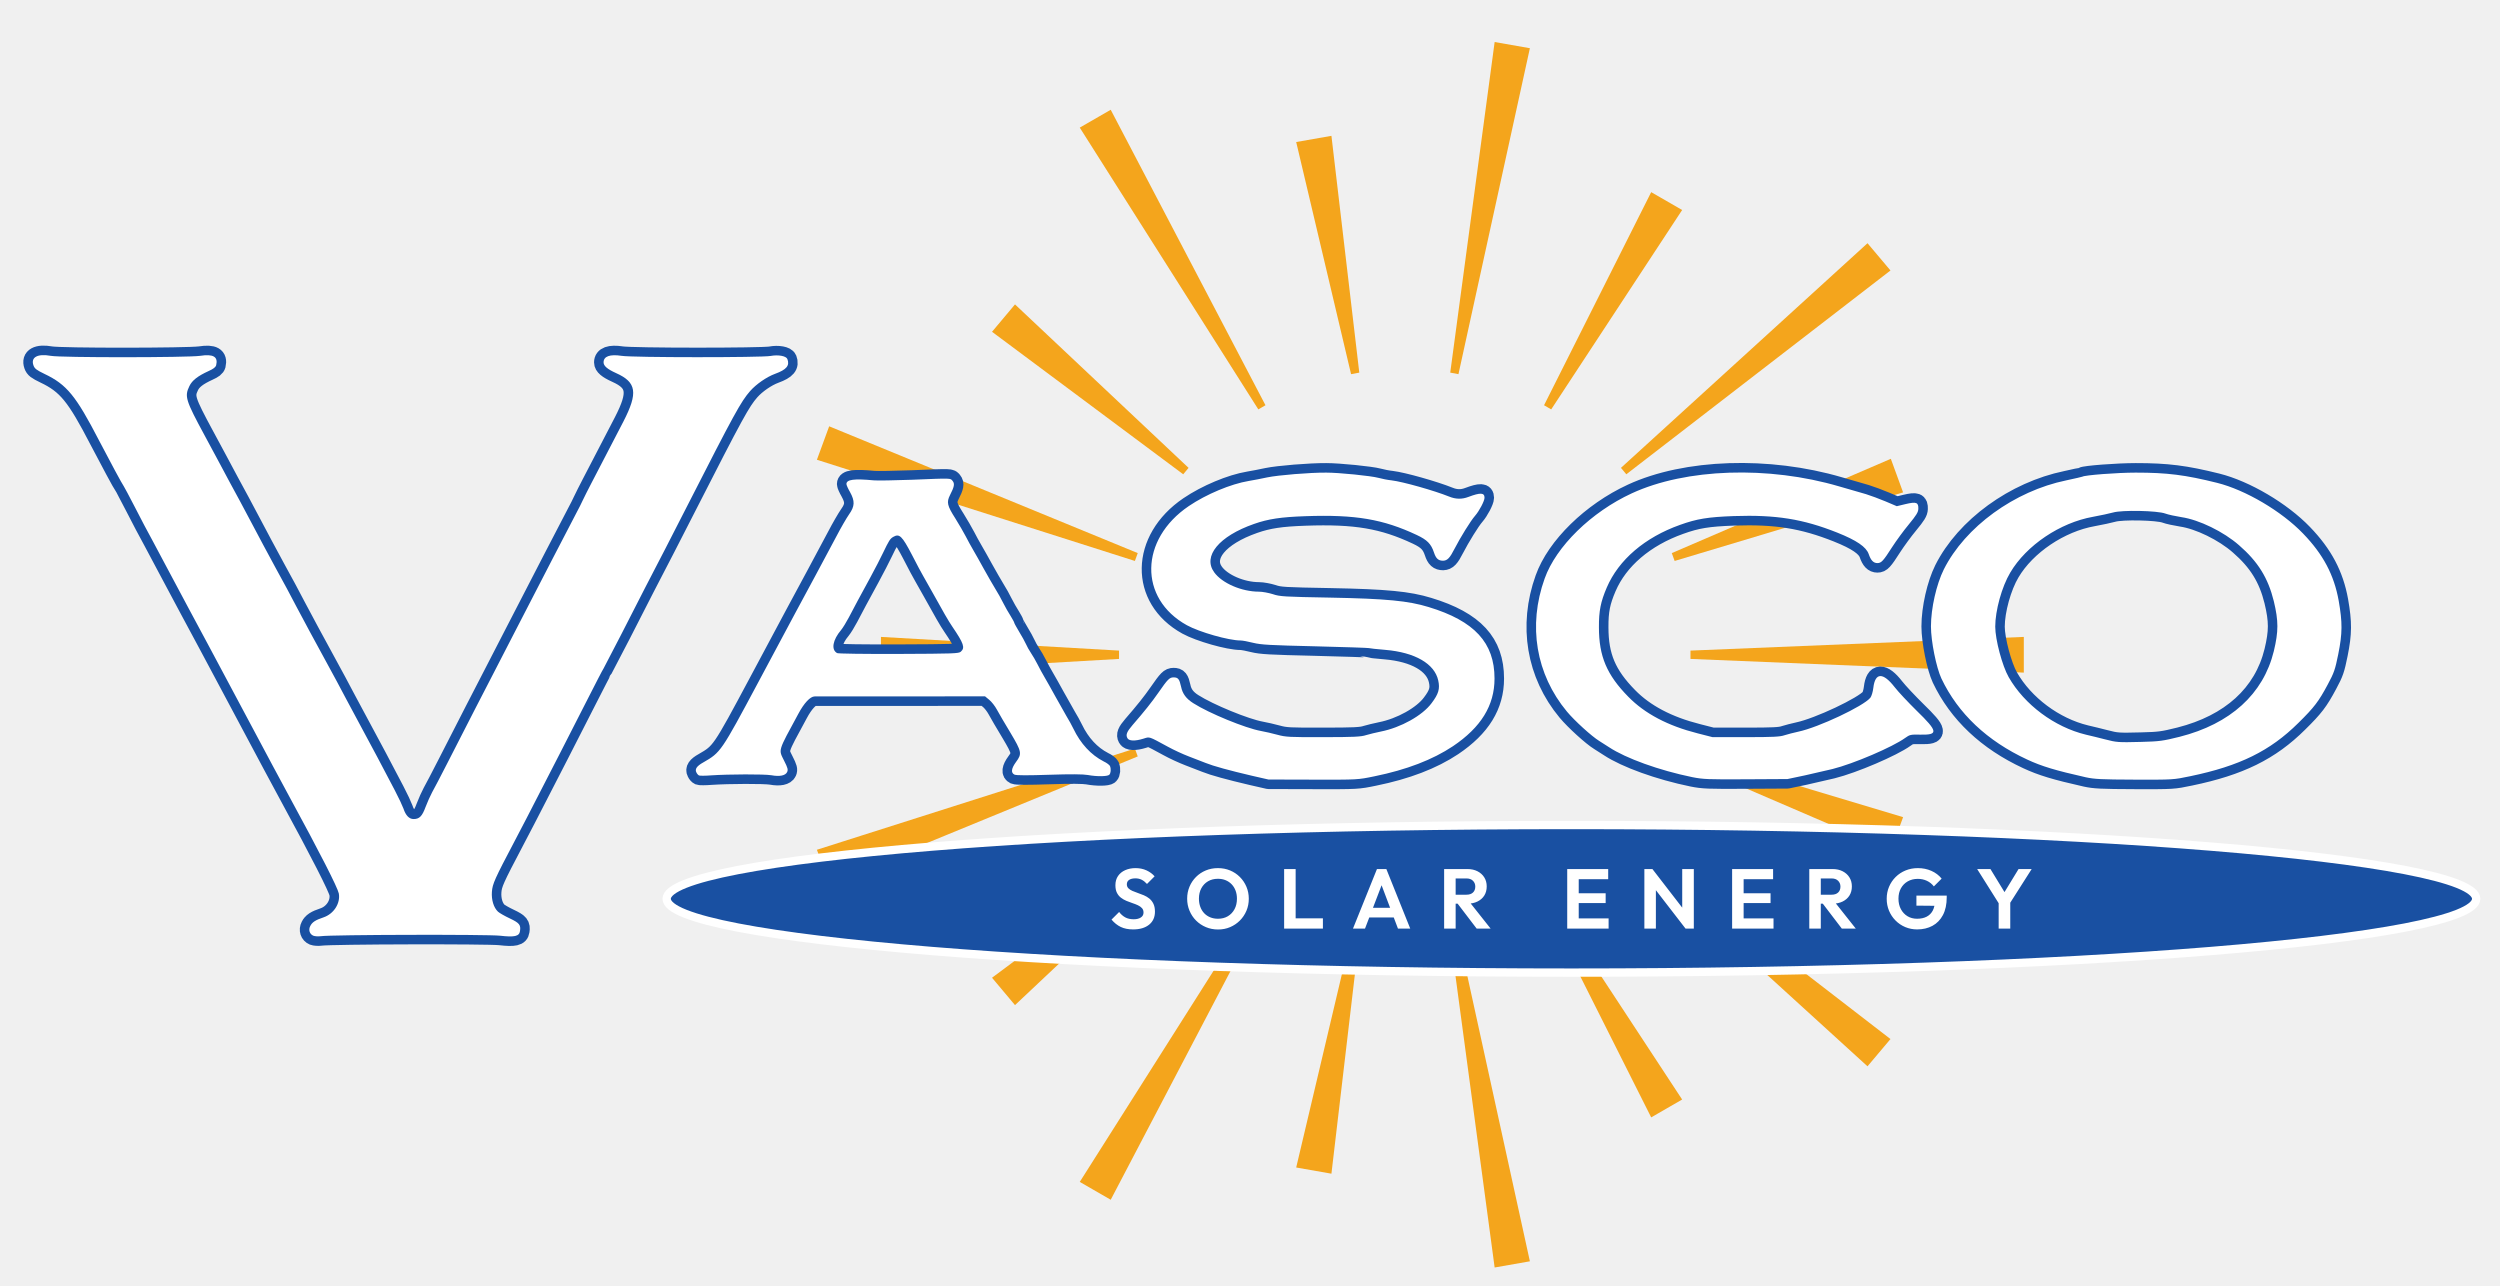
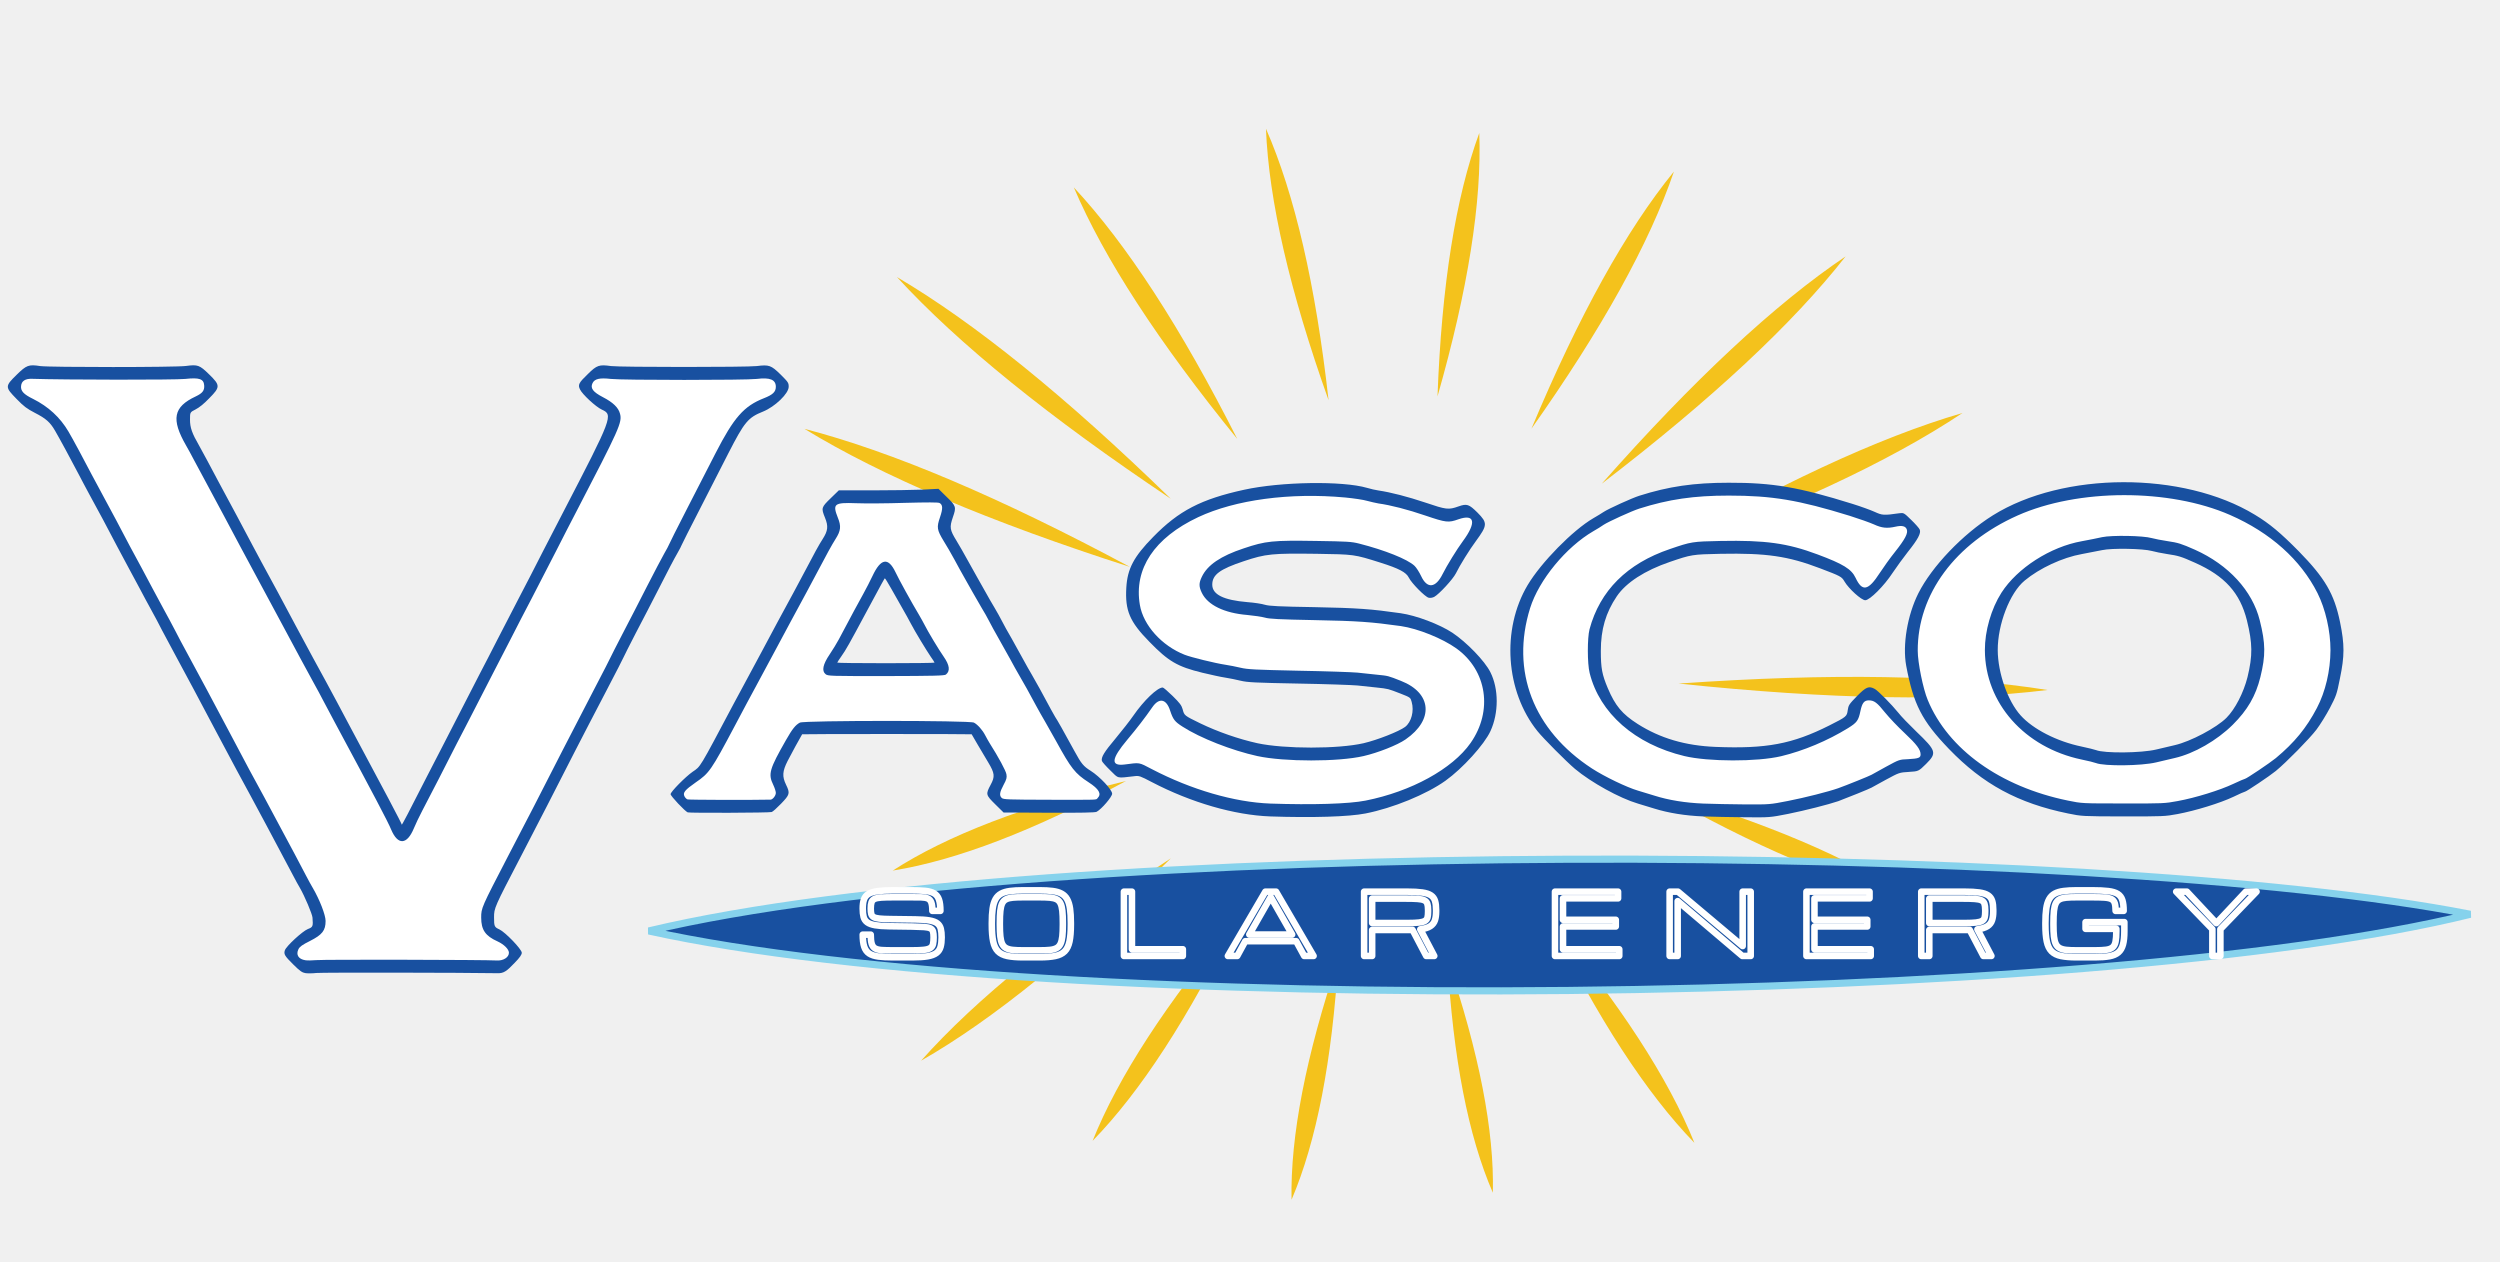
- <svg xmlns="http://www.w3.org/2000/svg" viewBox="-1 16 210 108" role="img" aria-label="Vasco Solar Energy">
-   <path d="M141.00,71.35L169.00,72.50L169.00,69.50L141.00,70.65ZM139.43,79.54L157.83,87.46L158.86,84.64L139.67,78.88ZM135.16,86.70L155.87,105.57L157.80,103.28L135.61,86.16ZM128.70,91.96L137.70,109.86L140.30,108.36L129.30,91.61ZM120.82,94.70L124.55,122.47L127.51,121.95L121.51,94.57ZM112.49,94.57L107.88,114.07L110.84,114.59L113.18,94.70ZM104.70,91.61L89.70,115.28L92.30,116.78L105.30,91.96ZM98.39,86.16L82.33,98.13L84.26,100.43L98.84,86.70ZM94.33,78.88L67.62,87.38L68.65,90.19L94.57,79.54ZM93.00,70.65L73.00,69.50L73.00,72.50L93.00,71.35ZM94.57,62.46L68.65,51.81L67.62,54.62L94.33,63.12ZM98.84,55.30L84.26,41.57L82.33,43.87L98.39,55.84ZM105.30,50.04L92.30,25.22L89.70,26.72L104.70,50.39ZM113.18,47.30L110.84,27.41L107.88,27.93L112.49,47.43ZM121.51,47.43L127.51,20.05L124.55,19.53L120.82,47.30ZM129.30,50.39L140.30,33.64L137.70,32.14L128.70,50.04ZM135.61,55.84L157.80,38.72L155.87,36.43L135.16,55.30ZM139.67,63.12L158.86,57.36L157.83,54.54L139.43,62.46Z" fill="#f4a51c" />
-   <path d="M25.32,94.60C25.01,94.47 24.89,94.11 25.06,93.79C25.22,93.46 25.51,93.28 26.17,93.06C27.04,92.77 27.61,91.87 27.46,91.05C27.36,90.55 25.86,87.61 23.35,83.00C23.01,82.37 22.34,81.13 21.87,80.25C21.41,79.37 20.83,78.29 20.59,77.85C20.36,77.41 19.31,75.45 18.27,73.50C17.23,71.55 15.70,68.68 14.86,67.13C14.03,65.58 13.17,63.96 12.94,63.53C12.72,63.10 12.23,62.19 11.86,61.50C11.48,60.81 10.79,59.51 10.33,58.60C9.86,57.69 9.44,56.90 9.40,56.85C9.28,56.70 8.19,54.67 7.32,53.00C5.38,49.25 4.61,48.30 2.74,47.41C2.06,47.08 1.91,46.97 1.81,46.69C1.57,46.01 2.15,45.69 3.26,45.89C4.08,46.05 14.78,46.04 15.81,45.89C16.91,45.72 17.33,45.96 17.16,46.67C17.11,46.85 16.94,46.98 16.52,47.17C15.62,47.58 15.14,47.95 14.91,48.43C14.49,49.30 14.58,49.60 16.20,52.60C16.60,53.34 17.07,54.22 17.25,54.55C18.11,56.16 18.53,56.95 19.16,58.10C19.53,58.79 20.02,59.71 20.25,60.15C20.81,61.21 21.33,62.19 22.15,63.70C23.01,65.27 23.25,65.71 23.88,66.92C24.46,68.02 25.50,69.95 26.35,71.50C26.67,72.08 27.09,72.86 27.30,73.25C27.50,73.64 27.85,74.29 28.07,74.70C30.91,79.99 30.87,79.91 32.17,82.40C32.50,83.03 32.82,83.72 32.89,83.92C33.08,84.50 33.37,84.80 33.74,84.80C34.23,84.80 34.46,84.57 34.75,83.78C34.90,83.38 35.15,82.83 35.30,82.55C35.46,82.28 36.03,81.17 36.58,80.10C38.46,76.41 39.63,74.15 40.38,72.70C40.79,71.90 41.56,70.42 42.08,69.40C44.17,65.34 47.15,59.58 47.54,58.85C47.63,58.69 47.81,58.33 47.94,58.05C48.07,57.77 48.40,57.12 48.67,56.60C49.53,54.94 50.91,52.28 51.37,51.40C52.61,48.99 52.47,48.11 50.75,47.34C50.02,47.01 49.70,46.74 49.70,46.44C49.70,45.93 50.23,45.74 51.21,45.89C52.08,46.04 62.97,46.04 63.73,45.90C64.37,45.78 65.04,45.90 65.14,46.16C65.35,46.71 65.07,47.05 64.11,47.40C63.40,47.66 62.52,48.27 62.01,48.85C61.23,49.75 60.73,50.65 56.65,58.65C55.35,61.21 54.43,62.98 53.20,65.35C52.86,66.01 51.95,67.79 51.18,69.30C50.40,70.81 49.74,72.09 49.70,72.15C49.65,72.20 48.99,73.49 48.22,75.00C47.45,76.51 46.45,78.47 46.00,79.35C45.55,80.23 44.74,81.80 44.20,82.85C43.67,83.90 42.78,85.60 42.23,86.65C40.54,89.86 40.37,90.24 40.32,90.91C40.27,91.59 40.47,92.24 40.83,92.58C40.95,92.69 41.40,92.95 41.83,93.15C42.63,93.53 42.76,93.69 42.68,94.21C42.62,94.65 42.22,94.74 41.01,94.60C39.93,94.48 26.84,94.51 25.95,94.64C25.73,94.67 25.45,94.65 25.32,94.60ZM104.15,81.16C102.27,80.72 100.92,80.35 100.28,80.09C99.99,79.98 99.35,79.73 98.86,79.54C98.36,79.35 97.58,78.99 97.11,78.73C95.43,77.82 95.60,77.88 95.04,78.05C94.33,78.27 93.83,78.25 93.70,78.00C93.55,77.72 93.65,77.47 94.13,76.91C95.12,75.77 95.76,74.97 96.30,74.19C97.09,73.05 97.24,72.90 97.58,72.90C97.96,72.90 98.07,73.04 98.21,73.68C98.33,74.28 98.65,74.70 99.24,75.07C100.57,75.92 103.63,77.17 104.91,77.40C105.26,77.46 105.89,77.61 106.30,77.72C106.99,77.91 107.31,77.93 110.15,77.92C112.69,77.92 113.34,77.89 113.75,77.75C114.03,77.67 114.58,77.53 114.99,77.45C116.66,77.12 118.48,76.11 119.25,75.07C119.84,74.29 119.97,73.86 119.81,73.15C119.50,71.75 117.85,70.80 115.38,70.59C114.65,70.53 114.02,70.46 113.98,70.44C113.94,70.42 111.92,70.35 109.48,70.29C105.64,70.20 104.95,70.16 104.28,70.00C103.85,69.89 103.37,69.80 103.20,69.80C102.22,69.80 99.75,69.10 98.70,68.52C94.64,66.28 94.72,61.31 98.86,58.51C100.32,57.52 102.39,56.65 103.90,56.40C104.26,56.34 104.95,56.21 105.45,56.10C106.36,55.91 109.03,55.69 110.40,55.70C111.49,55.70 114.16,55.97 114.79,56.14C115.08,56.22 115.58,56.32 115.89,56.35C116.83,56.46 119.48,57.21 120.72,57.71C121.28,57.94 121.80,57.95 122.35,57.74C123.36,57.36 123.70,57.38 123.70,57.81C123.70,58.08 123.26,58.92 122.91,59.32C122.53,59.75 121.67,61.15 121.19,62.08C120.79,62.87 120.58,63.09 120.22,63.10C119.82,63.10 119.62,62.92 119.45,62.40C119.21,61.68 118.88,61.35 118.01,60.94C115.18,59.61 112.85,59.21 108.65,59.36C106.61,59.43 105.53,59.59 104.34,60.01C101.39,61.04 100.01,62.72 100.99,64.07C101.65,64.99 103.30,65.70 104.75,65.70C105.04,65.70 105.57,65.80 105.92,65.91C106.50,66.11 106.86,66.13 110.75,66.20C115.46,66.29 117.30,66.47 119.00,66.99C122.86,68.16 124.54,69.99 124.54,73.00C124.54,75.26 123.40,77.10 121.05,78.68C119.34,79.82 117.15,80.66 114.45,81.21C113.05,81.50 113.05,81.50 109.30,81.49L105.55,81.48L104.15,81.16ZM141.15,81.28C138.37,80.71 135.57,79.70 134.15,78.76C133.88,78.58 133.52,78.35 133.35,78.25C132.71,77.86 131.26,76.54 130.62,75.77C128.02,72.64 127.33,68.55 128.75,64.60C129.71,61.90 132.67,59.01 136.07,57.44C140.61,55.34 147.55,55.11 153.50,56.86C154.35,57.11 155.37,57.40 155.75,57.51C156.13,57.63 156.87,57.90 157.39,58.12L158.33,58.52L159.08,58.34C159.97,58.13 160.16,58.20 160.14,58.74C160.13,59.03 159.98,59.27 159.34,60.05C158.90,60.58 158.28,61.43 157.95,61.94C157.19,63.13 157.03,63.30 156.70,63.30C156.37,63.30 156.15,63.07 155.97,62.54C155.76,61.94 154.96,61.39 153.33,60.74C150.44,59.59 148.16,59.23 144.65,59.35C142.46,59.43 141.54,59.58 140.12,60.09C137.17,61.14 134.97,63.02 133.97,65.35C133.46,66.54 133.30,67.31 133.31,68.70C133.31,71.13 133.97,72.69 135.78,74.53C137.17,75.95 139.11,76.97 141.60,77.60L142.85,77.92L145.65,77.92C147.94,77.92 148.53,77.89 148.90,77.76C149.16,77.68 149.68,77.54 150.06,77.46C151.76,77.10 155.53,75.32 156.11,74.61C156.21,74.48 156.32,74.12 156.36,73.78C156.51,72.48 157.17,72.46 158.15,73.72C158.46,74.12 159.30,75.01 160.00,75.70C161.79,77.44 161.84,77.74 160.33,77.71C159.49,77.69 159.42,77.71 159.03,77.99C157.98,78.75 154.69,80.16 152.92,80.60C152.46,80.71 151.43,80.95 150.62,81.13L149.15,81.44L145.65,81.46C142.47,81.48 142.06,81.46 141.15,81.28ZM174.20,81.29C171.67,80.72 170.50,80.37 169.28,79.80C165.92,78.24 163.48,75.94 162.08,73.00C161.65,72.08 161.20,69.87 161.20,68.62C161.20,67.09 161.66,65.08 162.28,63.83C164.08,60.25 168.21,57.25 172.57,56.35C173.27,56.20 173.88,56.06 173.92,56.04C174.13,55.91 176.84,55.70 178.40,55.70C181.05,55.70 182.55,55.89 185.24,56.56C187.63,57.16 190.65,58.94 192.46,60.82C194.15,62.57 195.06,64.29 195.45,66.46C195.77,68.29 195.77,69.19 195.41,70.97C195.15,72.24 195.07,72.50 194.53,73.50C193.77,74.92 193.40,75.41 192.06,76.73C189.69,79.08 187.13,80.34 182.99,81.20C181.56,81.50 181.55,81.50 178.30,81.49C175.49,81.48 174.94,81.45 174.20,81.29ZM57.72,81.14C57.65,81.11 57.55,81.00 57.50,80.89C57.35,80.61 57.52,80.35 58.08,80.04C59.54,79.20 59.57,79.16 62.70,73.30C65.45,68.15 66.52,66.15 67.55,64.25C68.11,63.20 68.88,61.77 69.26,61.05C69.63,60.34 70.11,59.51 70.32,59.21C70.81,58.52 70.82,58.09 70.40,57.33C70.23,57.04 70.10,56.74 70.10,56.66C70.10,56.28 70.73,56.19 72.40,56.35C72.70,56.38 74.14,56.35 75.60,56.30C79.02,56.16 78.82,56.16 79.02,56.40C79.21,56.63 79.16,56.89 78.80,57.59C78.50,58.19 78.56,58.47 79.25,59.55C79.56,60.05 79.95,60.72 80.12,61.05C80.29,61.38 80.57,61.90 80.75,62.20C80.93,62.50 81.33,63.22 81.65,63.80C81.97,64.38 82.40,65.12 82.60,65.45C82.81,65.78 83.11,66.32 83.27,66.65C83.44,66.98 83.71,67.47 83.89,67.74C84.06,68.02 84.20,68.27 84.20,68.32C84.20,68.36 84.39,68.70 84.61,69.07C84.84,69.45 85.10,69.91 85.18,70.10C85.26,70.29 85.45,70.63 85.60,70.85C85.75,71.07 86.00,71.50 86.15,71.80C86.30,72.10 86.57,72.60 86.75,72.90C86.93,73.20 87.33,73.92 87.65,74.50C87.97,75.08 88.39,75.82 88.58,76.15C88.78,76.47 89.04,76.95 89.16,77.20C89.77,78.47 90.64,79.41 91.71,79.96C91.97,80.08 92.20,80.26 92.24,80.35C92.34,80.61 92.31,80.95 92.18,81.08C92.03,81.23 91.13,81.24 90.38,81.10C90.01,81.03 88.93,81.02 87.14,81.08C85.34,81.14 84.38,81.14 84.22,81.07C83.90,80.92 83.94,80.56 84.35,80.00C84.86,79.31 84.83,79.15 83.87,77.54C83.41,76.78 82.90,75.91 82.74,75.61C82.58,75.31 82.29,74.94 82.09,74.78L81.74,74.49L74.69,74.50C70.82,74.50 67.55,74.50 67.43,74.50C67.06,74.50 66.54,75.06 66.06,75.96C64.31,79.19 64.39,78.93 64.87,79.91C65.17,80.50 65.21,80.65 65.12,80.85C64.98,81.15 64.50,81.25 63.79,81.12C63.21,81.02 60.21,81.03 58.75,81.13C58.25,81.17 57.79,81.17 57.72,81.14ZM182.09,77.89C186.35,76.81 189.12,74.30 190.00,70.70C190.40,69.03 190.40,68.17 190.00,66.50C189.52,64.55 188.67,63.18 187.08,61.80C185.78,60.66 183.73,59.66 182.24,59.44C181.74,59.36 181.13,59.23 180.89,59.14C180.23,58.89 177.25,58.83 176.50,59.05C176.20,59.13 175.44,59.30 174.82,59.41C172.05,59.90 169.21,61.81 167.86,64.10C167.15,65.29 166.60,67.29 166.60,68.64C166.60,69.72 167.19,71.94 167.73,72.88C169.05,75.19 171.57,77.07 174.21,77.71C174.67,77.82 175.39,77.99 175.80,78.10C176.81,78.36 176.90,78.37 178.85,78.32C180.41,78.28 180.68,78.24 182.09,77.89ZM79.71,70.74C80.08,70.41 79.96,70.06 78.99,68.63C78.69,68.20 78.20,67.34 77.32,65.75C76.99,65.15 76.63,64.52 76.53,64.35C76.43,64.19 76.01,63.40 75.60,62.60C74.77,61.01 74.55,60.80 74.03,61.10C73.76,61.26 73.67,61.41 73.17,62.45C72.99,62.84 72.51,63.76 72.11,64.50C71.18,66.21 70.77,66.96 70.30,67.87C70.09,68.27 69.80,68.74 69.66,68.91C68.94,69.76 68.80,70.58 69.32,70.86C69.41,70.91 71.62,70.94 74.50,70.93C79.09,70.91 79.54,70.90 79.71,70.74Z" fill="#ffffff" stroke="#1950a2" stroke-width="1.6" stroke-linejoin="round" paint-order="stroke" />
-   <ellipse cx="131" cy="91.5" rx="76" ry="6.2" fill="#1950a2" stroke="#ffffff" stroke-width="0.7" />
-   <path d="M94.181 94.071Q93.576 94.071 93.146 93.865Q92.716 93.659 92.367 93.246L93.007 92.606Q93.228 92.898 93.519 93.058Q93.811 93.218 94.231 93.218Q94.608 93.218 94.832 93.068Q95.056 92.919 95.056 92.656Q95.056 92.428 94.928 92.286Q94.8 92.144 94.59 92.044Q94.38 91.945 94.128 91.863Q93.875 91.781 93.623 91.674Q93.37 91.568 93.16 91.408Q92.95 91.248 92.822 90.995Q92.694 90.743 92.694 90.358Q92.694 89.903 92.915 89.583Q93.135 89.263 93.519 89.092Q93.904 88.922 94.387 88.922Q94.899 88.922 95.312 89.114Q95.724 89.306 95.987 89.612L95.347 90.252Q95.127 90.01 94.896 89.896Q94.665 89.782 94.373 89.782Q94.039 89.782 93.847 89.91Q93.655 90.038 93.655 90.28Q93.655 90.486 93.783 90.615Q93.911 90.743 94.12 90.835Q94.33 90.927 94.583 91.013Q94.835 91.098 95.088 91.205Q95.34 91.312 95.55 91.482Q95.76 91.653 95.888 91.92Q96.016 92.186 96.016 92.578Q96.016 93.275 95.525 93.673Q95.034 94.071 94.181 94.071ZM101.317 94.078Q100.769 94.078 100.296 93.879Q99.823 93.68 99.471 93.328Q99.119 92.976 98.92 92.503Q98.721 92.03 98.721 91.489Q98.721 90.949 98.917 90.483Q99.112 90.017 99.464 89.665Q99.816 89.313 100.286 89.117Q100.755 88.922 101.303 88.922Q101.857 88.922 102.327 89.117Q102.796 89.313 103.148 89.665Q103.5 90.017 103.7 90.486Q103.899 90.956 103.899 91.496Q103.899 92.037 103.7 92.506Q103.5 92.976 103.148 93.328Q102.796 93.68 102.33 93.879Q101.865 94.078 101.317 94.078ZM101.303 93.175Q101.786 93.175 102.142 92.962Q102.498 92.748 102.7 92.371Q102.903 91.994 102.903 91.489Q102.903 91.119 102.789 90.814Q102.675 90.508 102.462 90.284Q102.249 90.06 101.957 89.939Q101.665 89.818 101.303 89.818Q100.833 89.818 100.474 90.028Q100.115 90.238 99.912 90.615Q99.71 90.991 99.71 91.489Q99.71 91.866 99.827 92.179Q99.944 92.492 100.154 92.713Q100.364 92.933 100.659 93.054Q100.954 93.175 101.303 93.175ZM106.867 94.0V89.0H107.834V94.0ZM107.578 94.0V93.139H110.124V94.0ZM112.651 94.0 114.664 89.0H115.454L117.459 94.0H116.428L114.878 89.896H115.233L113.661 94.0ZM113.718 93.068V92.257H116.407V93.068ZM121.018 91.909V91.155H122.177Q122.533 91.155 122.728 90.974Q122.924 90.792 122.924 90.472Q122.924 90.181 122.728 89.985Q122.533 89.789 122.177 89.789H121.018V89.0H122.263Q122.746 89.0 123.113 89.188Q123.479 89.377 123.682 89.704Q123.884 90.031 123.884 90.458Q123.884 90.899 123.682 91.223Q123.479 91.546 123.109 91.728Q122.739 91.909 122.248 91.909ZM120.307 94.0V89.0H121.274V94.0ZM123.038 94.0 121.388 91.838 122.277 91.56 124.211 94.0ZM130.646 94.0V89.0H131.613V94.0ZM131.357 94.0V93.147H134.123V94.0ZM131.357 91.859V91.034H133.875V91.859ZM131.357 89.853V89.0H134.088V89.853ZM137.127 94.0V89.0H137.803L138.094 89.967V94.0ZM140.584 94.0 137.618 90.159 137.803 89.0 140.769 92.841ZM140.584 94.0 140.306 93.061V89.0H141.281V94.0ZM144.498 94.0V89.0H145.465V94.0ZM145.209 94.0V93.147H147.976V94.0ZM145.209 91.859V91.034H147.727V91.859ZM145.209 89.853V89.0H147.94V89.853ZM151.691 91.909V91.155H152.85Q153.206 91.155 153.401 90.974Q153.597 90.792 153.597 90.472Q153.597 90.181 153.401 89.985Q153.206 89.789 152.85 89.789H151.691V89.0H152.935Q153.419 89.0 153.785 89.188Q154.152 89.377 154.354 89.704Q154.557 90.031 154.557 90.458Q154.557 90.899 154.354 91.223Q154.152 91.546 153.782 91.728Q153.412 91.909 152.921 91.909ZM150.98 94.0V89.0H151.947V94.0ZM153.711 94.0 152.061 91.838 152.95 91.56 154.884 94.0ZM160.043 94.071Q159.51 94.071 159.044 93.876Q158.578 93.68 158.226 93.324Q157.874 92.969 157.678 92.503Q157.483 92.037 157.483 91.496Q157.483 90.949 157.682 90.483Q157.881 90.017 158.236 89.665Q158.592 89.313 159.069 89.117Q159.545 88.922 160.1 88.922Q160.719 88.922 161.238 89.153Q161.757 89.384 162.098 89.804L161.444 90.458Q161.209 90.152 160.861 89.989Q160.512 89.825 160.093 89.825Q159.616 89.825 159.25 90.035Q158.884 90.245 158.677 90.618Q158.471 90.991 158.471 91.489Q158.471 91.987 158.674 92.368Q158.877 92.748 159.229 92.962Q159.581 93.175 160.036 93.175Q160.505 93.175 160.84 93.001Q161.174 92.826 161.352 92.489Q161.529 92.151 161.529 91.66L162.162 92.094L159.979 92.073V91.233H162.525V91.368Q162.525 92.265 162.205 92.866Q161.885 93.467 161.327 93.769Q160.768 94.071 160.043 94.071ZM167.015 92.073 165.081 89.0H166.197L167.698 91.461H167.058L168.559 89.0H169.661L167.705 92.073ZM166.887 94.0V91.553H167.862V94.0Z" fill="#ffffff" />
+ <svg xmlns="http://www.w3.org/2000/svg" viewBox="0 14 210 106" role="img" aria-label="Vasco Solar Energy">
+   <path d="M141.00,71.42Q160.18,73.43 171.99,71.96Q160.24,70.07 141.00,71.42ZM139.09,80.38Q151.56,87.50 160.26,89.36Q152.87,84.40 139.09,80.38ZM130.07,91.13Q136.26,103.74 142.33,110.00Q139.08,101.91 130.07,91.13ZM121.58,94.56Q122.30,107.05 125.40,114.19Q125.59,106.41 121.58,94.56ZM112.42,94.56Q108.33,106.78 108.49,114.78Q111.63,107.42 112.42,94.56ZM103.93,91.13Q94.99,101.81 91.78,109.83Q97.81,103.64 103.93,91.13ZM98.35,86.10Q84.28,95.33 77.37,103.10Q86.40,97.94 98.35,86.10ZM94.59,79.60Q81.84,82.70 74.99,87.13Q83.04,85.84 94.59,79.60ZM94.91,61.62Q78.61,52.88 67.57,50.02Q77.30,55.97 94.91,61.62ZM98.35,55.90Q85.14,43.04 75.34,37.27Q83.03,45.65 98.35,55.90ZM103.93,50.87Q96.83,36.85 90.20,29.74Q94.01,38.68 103.93,50.87ZM111.60,47.62Q109.97,33.10 106.34,24.81Q106.70,33.86 111.60,47.62ZM120.75,47.30Q124.59,33.84 124.26,25.17Q121.27,33.32 120.75,47.30ZM128.64,50.01Q137.53,37.43 140.61,28.41Q134.59,35.80 128.64,50.01ZM134.55,54.63Q148.39,44.02 155.03,35.54Q146.10,41.56 134.55,54.63ZM138.75,60.86Q155.64,54.83 164.85,48.69Q154.22,51.79 138.75,60.86Z" fill="#f4c21c" />
+   <path d="M25.64,95.74C25.39,95.70 25.18,95.56 24.65,95.03C23.91,94.30 23.82,94.15 23.93,93.82C24.06,93.46 25.41,92.22 25.86,92.04C26.28,91.88 26.31,91.82 26.25,91.08C26.23,90.78 25.58,89.25 25.19,88.58C25.07,88.38 24.81,87.91 24.62,87.54C24.43,87.17 24.01,86.39 23.69,85.79C23.37,85.20 22.76,84.05 22.34,83.25C21.51,81.69 20.71,80.22 19.87,78.67C19.58,78.14 18.82,76.71 18.18,75.50C16.96,73.19 15.52,70.48 14.60,68.79C14.30,68.24 13.86,67.42 13.62,66.96C13.39,66.50 12.96,65.69 12.67,65.17C12.38,64.64 11.96,63.87 11.75,63.46C11.53,63.05 11.12,62.28 10.83,61.75C10.54,61.22 10.09,60.38 9.83,59.88C9.18,58.62 8.13,56.66 7.49,55.50C7.21,54.97 6.81,54.24 6.63,53.88C6.06,52.78 4.96,50.75 4.63,50.19C4.21,49.46 3.85,49.15 2.93,48.68C2.26,48.33 2.00,48.14 1.40,47.52C0.41,46.51 0.41,46.45 1.40,45.48C2.23,44.67 2.40,44.60 3.38,44.75C4.18,44.86 14.79,44.86 15.63,44.74C16.61,44.61 16.76,44.66 17.56,45.44C18.51,46.37 18.52,46.50 17.57,47.46C17.14,47.91 16.73,48.24 16.43,48.39C15.96,48.63 15.96,48.63 15.96,49.25C15.96,49.92 16.13,50.40 16.72,51.42C16.86,51.67 17.17,52.23 17.40,52.67C17.63,53.10 18.04,53.87 18.31,54.38C19.08,55.80 20.82,59.05 21.25,59.88C21.62,60.58 22.19,61.64 23.34,63.75C23.60,64.23 24.27,65.49 24.83,66.54C26.07,68.85 26.62,69.87 27.38,71.25C27.69,71.82 28.11,72.59 28.30,72.96C28.49,73.33 28.91,74.11 29.23,74.71C32.28,80.40 33.75,83.18 33.75,83.27C33.75,83.34 34.36,82.19 35.83,79.29C36.32,78.33 36.99,77.04 37.31,76.42C37.63,75.80 38.31,74.49 38.81,73.50C39.32,72.51 39.99,71.20 40.31,70.58C40.64,69.96 41.29,68.69 41.77,67.75C42.25,66.81 43.08,65.21 43.60,64.21C44.13,63.20 45.04,61.44 45.62,60.29C46.21,59.15 46.97,57.66 47.32,57.00C51.45,49.04 51.52,48.85 50.56,48.41C50.05,48.18 48.91,47.12 48.72,46.71C48.53,46.32 48.61,46.16 49.39,45.41C50.14,44.67 50.33,44.61 51.33,44.75C52.14,44.85 62.75,44.85 63.57,44.75C64.60,44.62 64.77,44.68 65.56,45.45C66.21,46.10 66.25,46.15 66.25,46.49C66.25,47.06 65.09,48.17 64.10,48.57C62.83,49.08 62.54,49.43 61.18,52.08C60.80,52.84 59.75,54.87 58.87,56.60C57.98,58.33 57.25,59.77 57.25,59.80C57.25,59.83 57.09,60.14 56.89,60.49C56.68,60.84 56.03,62.08 55.44,63.25C54.84,64.42 53.92,66.21 53.38,67.23C52.85,68.26 52.42,69.11 52.42,69.13C52.42,69.16 51.73,70.50 50.89,72.11C50.04,73.72 48.89,75.96 48.31,77.08C46.19,81.23 45.61,82.37 43.77,85.91C41.52,90.23 41.50,90.27 41.50,91.06C41.50,91.82 41.53,91.88 41.95,92.07C42.44,92.30 43.83,93.74 43.83,94.03C43.83,94.19 43.67,94.43 43.23,94.88C42.54,95.61 42.29,95.76 41.81,95.75C39.04,95.70 27.05,95.68 26.58,95.73C26.24,95.77 25.81,95.77 25.64,95.74ZM106.71,82.58C103.69,82.47 100.06,81.42 96.76,79.70C95.77,79.18 95.69,79.15 95.29,79.20C93.77,79.37 93.99,79.43 93.26,78.71C92.90,78.36 92.58,78.00 92.56,77.92C92.48,77.61 92.75,77.17 93.70,76.04C94.23,75.40 94.91,74.54 95.19,74.13C96.08,72.84 97.22,71.75 97.67,71.75C97.73,71.75 98.10,72.07 98.50,72.46C99.10,73.05 99.25,73.25 99.34,73.57C99.48,74.11 99.47,74.10 100.82,74.76C102.29,75.47 104.04,76.08 105.62,76.43C107.89,76.92 112.43,76.92 114.54,76.43C115.70,76.16 117.52,75.44 118.03,75.06C118.56,74.65 118.80,73.73 118.58,72.96C118.48,72.59 118.48,72.59 117.64,72.26C116.58,71.85 116.63,71.86 115.62,71.75C115.17,71.71 114.44,71.63 114.02,71.58C113.60,71.54 111.36,71.46 109.06,71.42C105.40,71.35 104.79,71.32 104.21,71.18C103.84,71.09 103.26,70.97 102.92,70.92C102.57,70.87 101.71,70.68 101.00,70.51C98.91,70.00 98.15,69.56 96.54,67.90C94.89,66.22 94.50,65.29 94.61,63.37C94.70,61.78 95.23,60.77 96.87,59.10C99.02,56.90 100.89,55.93 104.50,55.14C107.59,54.46 112.77,54.38 114.83,54.98C115.13,55.07 115.56,55.17 115.79,55.20C116.81,55.35 118.25,55.72 119.74,56.22C121.48,56.81 121.67,56.84 122.51,56.54C123.22,56.29 123.39,56.35 124.11,57.06C124.97,57.93 124.95,58.12 123.97,59.46C123.46,60.14 122.61,61.51 122.29,62.17C122.05,62.65 120.88,63.92 120.47,64.14C120.33,64.21 120.14,64.24 120.01,64.21C119.72,64.15 118.57,62.99 118.34,62.52C118.12,62.07 117.50,61.75 115.95,61.26C113.73,60.56 113.77,60.57 110.61,60.52C106.88,60.47 106.33,60.52 104.48,61.14C102.46,61.81 101.83,62.28 101.83,63.11C101.83,63.94 102.77,64.41 104.79,64.58C105.34,64.62 106.00,64.72 106.25,64.80C106.62,64.91 107.41,64.95 110.42,65.00C114.04,65.07 115.20,65.16 117.65,65.51C118.97,65.70 120.92,66.44 122.00,67.15C123.20,67.95 124.72,69.52 125.19,70.46C125.90,71.86 125.90,73.89 125.20,75.41C124.69,76.53 122.86,78.55 121.42,79.58C119.81,80.73 117.00,81.88 114.71,82.33C113.32,82.61 110.21,82.70 106.71,82.58ZM143.08,82.58C141.56,82.52 140.15,82.29 138.96,81.92C138.55,81.79 137.93,81.60 137.58,81.50C136.05,81.05 133.65,79.72 132.29,78.58C131.57,77.97 129.64,76.03 129.15,75.42C126.46,72.08 126.11,66.87 128.32,63.15C129.46,61.24 132.11,58.54 133.84,57.53C134.14,57.36 134.53,57.12 134.71,57.00C135.10,56.74 137.10,55.83 137.71,55.64C140.17,54.86 142.28,54.55 145.21,54.55C148.91,54.54 151.10,54.92 155.59,56.32C156.30,56.54 157.15,56.85 157.48,57.00C158.11,57.29 158.24,57.30 159.56,57.11C159.91,57.07 159.93,57.07 160.55,57.68C160.90,58.02 161.22,58.38 161.26,58.49C161.38,58.79 161.10,59.31 160.26,60.36C159.86,60.87 159.28,61.67 158.98,62.12C158.27,63.21 157.06,64.42 156.68,64.42C156.36,64.42 155.29,63.45 154.94,62.85C154.70,62.44 154.63,62.40 152.89,61.74C150.19,60.71 148.38,60.45 144.54,60.52C142.15,60.57 142.08,60.58 140.27,61.20C138.16,61.92 136.59,62.94 135.81,64.09C134.88,65.47 134.47,66.87 134.47,68.67C134.47,70.13 134.57,70.66 135.06,71.82C135.68,73.28 136.26,73.98 137.56,74.81C139.46,76.02 141.58,76.64 144.12,76.74C148.37,76.91 150.56,76.50 153.66,74.94C155.11,74.21 155.14,74.18 155.21,73.65C155.27,73.24 155.32,73.16 155.98,72.48C156.76,71.69 156.98,71.60 157.48,71.87C157.75,72.01 158.90,73.18 159.46,73.87C159.67,74.15 160.36,74.86 160.97,75.45C162.66,77.07 162.71,77.25 161.79,78.17C161.16,78.79 161.16,78.79 160.35,78.84C159.54,78.89 159.54,78.89 158.41,79.50C157.80,79.83 157.25,80.13 157.21,80.16C157.12,80.23 155.01,81.08 154.41,81.30C153.59,81.58 151.62,82.08 150.19,82.37C148.66,82.67 148.66,82.67 146.56,82.65C145.40,82.64 143.84,82.61 143.08,82.58ZM173.71,82.33C169.52,81.47 166.56,79.87 163.71,76.91C161.44,74.55 160.73,73.17 160.12,69.92C159.80,68.17 160.22,65.68 161.14,63.84C162.28,61.58 164.86,58.88 167.40,57.29C173.31,53.60 183.37,53.57 189.41,57.24C190.64,57.98 191.58,58.77 193.09,60.30C195.31,62.57 196.07,63.88 196.56,66.24C196.95,68.15 196.95,69.09 196.55,71.01C196.29,72.33 196.24,72.45 195.71,73.47C195.40,74.06 194.89,74.88 194.58,75.29C194.02,76.03 192.07,78.02 191.17,78.76C190.66,79.18 188.69,80.50 188.58,80.50C188.54,80.50 188.10,80.69 187.61,80.93C186.50,81.46 184.41,82.10 182.92,82.38C181.85,82.58 181.69,82.58 178.34,82.58C174.88,82.57 174.88,82.57 173.71,82.33ZM57.77,82.24C57.54,82.15 56.33,80.87 56.33,80.71C56.33,80.51 57.60,79.23 58.18,78.83C58.87,78.35 58.67,78.70 61.67,73.04C61.84,72.72 62.21,72.03 62.50,71.50C62.78,70.97 63.46,69.72 64.00,68.71C64.99,66.85 65.72,65.49 66.67,63.75C66.96,63.22 67.35,62.49 67.54,62.12C68.38,60.52 68.79,59.76 69.11,59.27C69.55,58.58 69.59,58.20 69.30,57.49C68.97,56.67 68.99,56.62 69.77,55.86L70.46,55.19L73.29,55.19C74.85,55.19 76.73,55.16 77.48,55.13L78.83,55.06L79.50,55.72C80.32,56.51 80.34,56.59 80.04,57.45C79.75,58.30 79.78,58.50 80.35,59.43C80.58,59.81 80.99,60.52 81.25,61.00C81.51,61.48 81.90,62.18 82.11,62.54C82.31,62.91 82.63,63.47 82.81,63.78C82.98,64.10 83.31,64.66 83.53,65.03C83.75,65.40 84.04,65.92 84.17,66.18C84.30,66.44 84.66,67.10 84.98,67.64C85.29,68.19 85.73,68.99 85.96,69.41C86.19,69.83 86.50,70.39 86.66,70.65C86.98,71.19 87.65,72.41 88.29,73.61C88.53,74.05 88.77,74.46 88.82,74.52C88.89,74.62 89.18,75.14 90.27,77.12C90.83,78.15 91.01,78.37 91.62,78.75C92.39,79.24 93.42,80.34 93.42,80.67C93.42,80.93 92.54,81.96 92.12,82.19C92.01,82.26 90.80,82.28 88.13,82.27L84.30,82.25L83.61,81.57C82.80,80.77 82.79,80.72 83.21,79.93C83.59,79.23 83.56,78.96 83.01,78.04C82.79,77.67 82.39,77.00 82.12,76.54C81.86,76.08 81.63,75.70 81.62,75.68C81.59,75.65 67.40,75.65 67.38,75.68C67.21,75.96 66.43,77.39 66.16,77.92C65.72,78.79 65.69,79.22 66.03,79.92C66.38,80.64 66.34,80.75 65.61,81.51C65.26,81.87 64.91,82.19 64.82,82.21C64.61,82.28 57.94,82.30 57.77,82.24ZM181.12,76.96C181.58,76.85 182.29,76.68 182.69,76.59C184.00,76.29 186.19,75.13 187.02,74.30C187.75,73.57 188.46,72.19 188.79,70.88C189.23,69.06 189.22,68.06 188.74,66.11C188.16,63.80 186.89,62.39 184.38,61.27C183.20,60.74 182.98,60.68 182.04,60.54C181.58,60.47 181.00,60.35 180.75,60.28C180.03,60.08 177.39,60.03 176.58,60.21C176.24,60.28 175.47,60.43 174.88,60.54C173.25,60.83 171.32,61.73 170.07,62.77C168.82,63.80 167.80,66.46 167.81,68.62C167.82,70.53 168.65,72.89 169.73,74.09C170.77,75.25 172.78,76.28 174.85,76.71C175.40,76.83 175.95,76.96 176.07,77.01C176.77,77.29 179.87,77.26 181.12,76.96ZM78.50,69.66C78.50,69.63 78.36,69.41 78.18,69.16C77.80,68.60 76.86,67.05 76.51,66.38C76.37,66.10 76.04,65.52 75.79,65.08C75.54,64.65 75.12,63.91 74.86,63.44C74.59,62.97 74.36,62.58 74.33,62.58C74.29,62.59 74.13,62.89 72.66,65.62C71.38,68.01 71.04,68.62 70.68,69.12C70.49,69.39 70.33,69.63 70.33,69.66C70.33,69.69 72.17,69.71 74.42,69.71C76.66,69.71 78.50,69.69 78.50,69.66Z" fill="#1850a0" />
+   <path d="M25.65,94.66C25.07,94.57 24.84,94.20 25.07,93.73C25.18,93.52 25.38,93.37 26.04,93.04C27.07,92.52 27.35,92.16 27.35,91.36C27.35,90.86 26.85,89.57 26.27,88.58C26.15,88.38 25.89,87.91 25.70,87.54C25.51,87.17 25.10,86.39 24.78,85.79C24.46,85.20 23.85,84.05 23.42,83.25C22.59,81.69 21.80,80.22 20.95,78.67C20.67,78.14 19.91,76.71 19.27,75.50C18.05,73.19 16.60,70.48 15.68,68.79C15.38,68.24 14.94,67.42 14.71,66.96C14.47,66.50 14.04,65.69 13.75,65.17C13.46,64.64 13.05,63.87 12.83,63.46C12.62,63.05 12.20,62.28 11.92,61.75C11.63,61.22 11.18,60.38 10.91,59.88C10.26,58.62 9.21,56.66 8.58,55.50C8.29,54.97 7.90,54.24 7.71,53.88C7.16,52.81 6.05,50.75 5.75,50.25C5.05,49.06 4.06,48.15 2.78,47.51C1.98,47.12 1.73,46.84 1.77,46.43C1.80,46.01 2.12,45.80 2.68,45.82C5.39,45.91 14.78,45.92 15.56,45.83C16.74,45.70 17.11,45.83 17.15,46.36C17.19,46.80 17.01,47.03 16.44,47.30C14.56,48.18 14.36,49.21 15.63,51.42C15.78,51.67 16.08,52.23 16.31,52.67C16.54,53.10 16.95,53.87 17.23,54.38C18.00,55.80 19.73,59.05 20.17,59.88C20.54,60.58 21.11,61.64 22.25,63.75C22.51,64.23 23.19,65.49 23.75,66.54C24.98,68.85 25.54,69.87 26.29,71.25C26.61,71.82 27.02,72.59 27.21,72.96C27.40,73.33 27.82,74.11 28.14,74.71C31.45,80.87 32.59,83.03 32.86,83.69C33.42,85.01 34.18,84.98 34.76,83.59C34.90,83.24 35.23,82.56 35.48,82.08C35.73,81.60 36.36,80.38 36.88,79.38C37.39,78.37 38.07,77.04 38.39,76.42C38.72,75.80 39.39,74.49 39.90,73.50C40.40,72.51 41.08,71.20 41.40,70.58C41.72,69.96 42.38,68.69 42.86,67.75C43.34,66.81 44.16,65.21 44.69,64.21C45.21,63.20 46.12,61.44 46.71,60.29C47.29,59.15 48.05,57.66 48.40,57.00C52.03,50.01 52.28,49.47 52.08,48.75C51.95,48.24 51.49,47.80 50.66,47.37C49.81,46.93 49.57,46.61 49.77,46.19C49.94,45.82 50.38,45.72 51.31,45.83C52.27,45.94 62.71,45.94 63.57,45.83C64.68,45.69 65.17,45.89 65.17,46.49C65.17,46.92 64.91,47.16 64.17,47.45C62.49,48.11 61.65,49.06 60.10,52.08C59.71,52.84 58.67,54.87 57.78,56.60C56.89,58.33 56.17,59.77 56.17,59.80C56.17,59.83 56.00,60.14 55.80,60.49C55.60,60.84 54.95,62.08 54.35,63.25C53.76,64.42 52.83,66.21 52.30,67.23C51.77,68.26 51.33,69.11 51.33,69.13C51.33,69.16 50.64,70.50 49.80,72.11C48.96,73.72 47.80,75.96 47.23,77.08C45.11,81.23 44.53,82.37 42.68,85.91C40.43,90.25 40.42,90.27 40.42,91.08C40.42,92.11 40.77,92.62 41.80,93.08C42.34,93.33 42.75,93.74 42.75,94.03C42.75,94.42 42.27,94.72 41.71,94.68C40.92,94.62 27.10,94.59 26.58,94.65C26.24,94.68 25.82,94.69 25.65,94.66ZM106.71,81.50C103.69,81.39 100.06,80.33 96.76,78.61C95.61,78.01 95.79,78.05 94.45,78.22C93.27,78.36 93.35,77.74 94.69,76.14C95.52,75.15 96.17,74.31 96.80,73.40C97.37,72.58 97.97,72.70 98.29,73.69C98.54,74.44 98.68,74.62 99.32,75.03C100.82,76.00 103.48,77.04 105.62,77.51C107.89,78.00 112.43,78.00 114.54,77.51C115.75,77.23 117.38,76.59 118.07,76.11C120.46,74.46 120.28,72.21 117.67,71.19C116.58,70.76 116.63,70.77 115.62,70.67C115.17,70.62 114.44,70.55 114.02,70.50C113.60,70.46 111.36,70.38 109.06,70.34C105.41,70.26 104.79,70.23 104.21,70.09C103.84,70.00 103.27,69.89 102.94,69.84C102.07,69.71 100.04,69.21 99.51,69.00C97.58,68.24 96.04,66.52 95.75,64.82C95.23,61.78 96.96,59.18 100.65,57.44C103.77,55.98 108.35,55.36 113.00,55.79C113.71,55.86 114.54,55.98 114.83,56.07C115.13,56.15 115.56,56.25 115.79,56.29C116.81,56.43 118.25,56.80 119.74,57.31C121.48,57.90 121.67,57.92 122.51,57.62C123.89,57.14 124.04,57.89 122.88,59.46C122.37,60.15 121.54,61.50 121.18,62.22C120.59,63.41 119.88,63.47 119.38,62.40C119.22,62.06 118.97,61.67 118.82,61.53C118.23,60.97 116.32,60.21 114.16,59.66C113.53,59.50 113.16,59.48 110.61,59.44C106.88,59.38 106.33,59.44 104.48,60.06C102.54,60.70 101.42,61.46 100.95,62.46C100.70,62.98 100.70,63.27 100.95,63.79C101.44,64.82 102.83,65.50 104.79,65.66C105.34,65.71 106.00,65.81 106.25,65.88C106.62,65.99 107.41,66.03 110.42,66.09C114.05,66.16 115.16,66.24 117.67,66.59C119.11,66.80 121.17,67.63 122.34,68.47C124.91,70.32 125.42,73.71 123.53,76.41C122.00,78.59 118.54,80.49 114.71,81.25C113.32,81.53 110.21,81.62 106.71,81.50ZM143.08,81.50C141.56,81.44 140.15,81.21 138.96,80.83C138.55,80.70 137.93,80.51 137.58,80.41C136.66,80.14 134.78,79.24 133.72,78.55C128.80,75.34 126.88,70.37 128.53,65.08C129.27,62.72 131.54,59.96 133.84,58.62C134.14,58.45 134.53,58.21 134.71,58.08C135.10,57.82 137.10,56.91 137.71,56.72C140.17,55.94 142.28,55.63 145.21,55.63C148.86,55.63 151.08,56.00 155.38,57.33C156.15,57.57 157.07,57.90 157.41,58.05C158.08,58.36 158.52,58.40 159.23,58.24C159.76,58.12 160.07,58.19 160.17,58.47C160.29,58.79 160.03,59.29 159.18,60.36C158.77,60.87 158.20,61.67 157.90,62.13C156.93,63.63 156.43,63.73 155.87,62.54C155.52,61.80 154.84,61.38 152.67,60.57C150.13,59.62 148.28,59.37 144.54,59.44C142.15,59.49 142.08,59.50 140.27,60.12C136.67,61.34 134.39,63.62 133.52,66.86C133.33,67.59 133.33,69.74 133.53,70.53C134.37,73.91 137.33,76.51 141.49,77.51C143.50,77.99 147.60,78.00 149.62,77.52C151.49,77.07 153.50,76.23 155.24,75.16C155.99,74.69 156.11,74.53 156.28,73.71C156.42,73.05 156.59,72.83 156.98,72.83C157.43,72.83 157.68,73.02 158.35,73.86C158.70,74.29 159.44,75.07 160.00,75.59C161.01,76.54 161.33,76.97 161.33,77.37C161.33,77.66 161.16,77.72 160.29,77.77C159.54,77.80 159.54,77.80 158.42,78.41C157.80,78.75 157.25,79.05 157.21,79.08C157.12,79.15 155.01,80.00 154.41,80.21C153.59,80.50 151.62,81.00 150.19,81.28C148.66,81.58 148.66,81.58 146.56,81.57C145.40,81.56 143.84,81.53 143.08,81.50ZM173.71,81.25C168.01,80.08 163.64,76.94 161.93,72.80C161.54,71.87 161.09,69.65 161.09,68.67C161.07,63.93 164.23,59.64 169.48,57.30C174.55,55.04 182.21,55.02 187.33,57.26C190.71,58.74 193.25,61.01 194.67,63.82C195.34,65.16 195.76,66.98 195.76,68.62C195.75,70.35 195.34,72.10 194.62,73.47C193.74,75.15 192.73,76.38 191.17,77.68C190.67,78.09 188.69,79.42 188.58,79.42C188.54,79.42 188.10,79.61 187.61,79.84C186.50,80.37 184.41,81.02 182.92,81.29C181.85,81.49 181.69,81.50 178.34,81.49C174.88,81.49 174.88,81.49 173.71,81.25ZM57.75,81.15C57.66,81.12 57.54,80.99 57.49,80.88C57.35,80.58 57.53,80.36 58.43,79.73C59.58,78.94 59.73,78.73 61.73,74.96C62.12,74.23 62.58,73.36 62.75,73.04C62.92,72.72 63.30,72.03 63.58,71.50C63.87,70.97 64.54,69.72 65.08,68.71C66.07,66.85 66.81,65.49 67.75,63.75C68.04,63.22 68.43,62.49 68.62,62.12C69.46,60.52 69.88,59.76 70.19,59.27C70.63,58.58 70.67,58.20 70.38,57.49C69.92,56.32 70.06,56.20 71.92,56.27C72.65,56.30 74.49,56.29 76.01,56.24C77.89,56.19 78.81,56.19 78.92,56.25C79.20,56.40 79.21,56.72 78.96,57.45C78.67,58.30 78.70,58.50 79.26,59.43C79.50,59.81 79.91,60.52 80.17,61.00C80.43,61.48 80.81,62.18 81.02,62.54C81.23,62.91 81.55,63.47 81.72,63.78C81.90,64.10 82.22,64.66 82.44,65.03C82.67,65.40 82.96,65.92 83.09,66.18C83.22,66.44 83.58,67.10 83.89,67.64C84.20,68.19 84.65,68.99 84.88,69.41C85.10,69.83 85.42,70.39 85.57,70.65C85.87,71.15 86.58,72.42 87.06,73.33C87.22,73.63 87.55,74.21 87.79,74.62C88.03,75.04 88.44,75.77 88.71,76.25C89.97,78.55 90.31,78.98 91.44,79.71C92.32,80.28 92.55,80.69 92.20,81.04C92.04,81.20 92.46,81.19 88.09,81.18C84.67,81.17 84.29,81.16 84.15,81.03C83.93,80.83 83.96,80.56 84.30,79.93C84.55,79.47 84.59,79.32 84.54,79.04C84.50,78.76 83.87,77.59 83.12,76.41C83.02,76.25 82.86,75.96 82.76,75.77C82.53,75.32 82.12,74.86 81.81,74.70C81.45,74.51 67.55,74.51 67.19,74.70C66.83,74.89 66.56,75.22 66.02,76.17C64.63,78.61 64.51,79.02 64.95,79.92C65.07,80.17 65.17,80.48 65.17,80.60C65.17,80.84 64.91,81.16 64.73,81.17C63.01,81.21 57.86,81.19 57.75,81.15ZM181.12,78.04C181.58,77.93 182.29,77.76 182.69,77.67C184.30,77.30 186.22,76.20 187.55,74.88C188.79,73.65 189.48,72.46 189.87,70.88C190.32,69.06 190.31,68.06 189.82,66.11C189.20,63.62 187.19,61.44 184.38,60.18C183.20,59.66 182.98,59.59 182.04,59.45C181.58,59.38 181.00,59.27 180.75,59.20C180.03,58.99 177.39,58.95 176.58,59.12C176.24,59.20 175.47,59.35 174.88,59.46C172.23,59.93 169.45,61.72 168.12,63.79C167.26,65.14 166.72,67.01 166.73,68.62C166.75,73.06 170.06,76.79 174.85,77.80C175.40,77.91 175.95,78.05 176.07,78.10C176.77,78.37 179.87,78.34 181.12,78.04ZM79.46,70.66C79.83,70.36 79.77,69.88 79.27,69.16C78.88,68.61 77.92,67.01 77.67,66.50C77.56,66.29 77.36,65.92 77.21,65.67C76.57,64.60 75.50,62.66 75.22,62.06C74.61,60.79 73.99,60.89 73.29,62.38C73.10,62.79 72.75,63.46 72.52,63.88C72.15,64.53 71.48,65.79 70.46,67.71C70.29,68.03 69.94,68.60 69.69,68.97C69.12,69.81 69.01,70.36 69.35,70.63C69.54,70.79 69.75,70.79 74.44,70.79C78.48,70.78 79.35,70.76 79.46,70.66Z" fill="#ffffff" />
+   <path d="M54.5,92.2C88,84.2 176,84.6 207.5,90.8C176,98.6 88,99.6 54.5,92.2Z" fill="#1850a0" stroke="#86d2ec" stroke-width="0.6" />
+   <path d="M78.423 92.739Q78.423 92.426 78.374 92.247Q78.325 92.068 78.152 91.981Q77.98 91.895 77.618 91.869Q77.256 91.843 76.627 91.832L74.672 91.804Q73.948 91.793 73.508 91.716Q73.069 91.639 72.844 91.472Q72.619 91.305 72.543 91.023Q72.468 90.742 72.468 90.32Q72.468 89.86 72.571 89.561Q72.675 89.262 72.947 89.093Q73.22 88.925 73.719 88.856Q74.218 88.787 75.009 88.787H76.514Q77.231 88.787 77.709 88.833Q78.188 88.879 78.469 89.044Q78.75 89.209 78.871 89.557Q78.993 89.905 78.993 90.514H78.318Q78.318 90.043 78.228 89.802Q78.138 89.561 77.933 89.473Q77.727 89.385 77.379 89.378Q77.031 89.371 76.514 89.371H75.045Q74.415 89.371 74.037 89.396Q73.659 89.42 73.466 89.508Q73.273 89.596 73.208 89.789Q73.143 89.983 73.143 90.32Q73.143 90.605 73.188 90.777Q73.234 90.95 73.394 91.039Q73.554 91.129 73.888 91.162Q74.222 91.196 74.798 91.203L76.894 91.231Q77.632 91.241 78.073 91.317Q78.514 91.393 78.734 91.561Q78.954 91.73 79.026 92.017Q79.098 92.303 79.098 92.739Q79.098 93.214 79.008 93.535Q78.919 93.857 78.662 94.05Q78.405 94.244 77.92 94.328Q77.435 94.412 76.644 94.412H74.999Q74.278 94.412 73.789 94.349Q73.301 94.286 73.011 94.094Q72.721 93.903 72.594 93.523Q72.468 93.143 72.468 92.511H73.143Q73.143 93.006 73.223 93.277Q73.304 93.548 73.506 93.665Q73.709 93.783 74.072 93.806Q74.436 93.829 74.999 93.829H76.609Q77.238 93.829 77.604 93.788Q77.97 93.748 78.145 93.634Q78.321 93.52 78.372 93.305Q78.423 93.091 78.423 92.739ZM85.924 94.412Q85.133 94.412 84.623 94.305Q84.113 94.198 83.827 93.91Q83.54 93.621 83.426 93.08Q83.312 92.539 83.312 91.67V91.53Q83.312 90.812 83.382 90.326Q83.452 89.839 83.625 89.533Q83.797 89.227 84.094 89.065Q84.391 88.904 84.841 88.846Q85.291 88.787 85.924 88.787H87.341Q87.974 88.787 88.424 88.846Q88.874 88.904 89.171 89.065Q89.468 89.227 89.64 89.533Q89.812 89.839 89.883 90.326Q89.953 90.812 89.953 91.53V91.67Q89.953 92.539 89.839 93.08Q89.724 93.621 89.438 93.91Q89.151 94.198 88.642 94.305Q88.132 94.412 87.341 94.412ZM85.924 93.829H87.341Q87.843 93.829 88.188 93.794Q88.533 93.759 88.749 93.643Q88.965 93.527 89.079 93.291Q89.193 93.055 89.236 92.662Q89.278 92.268 89.278 91.67V91.53Q89.278 90.911 89.236 90.51Q89.193 90.109 89.079 89.877Q88.965 89.645 88.749 89.538Q88.533 89.431 88.188 89.401Q87.843 89.371 87.341 89.371H85.924Q85.421 89.371 85.077 89.401Q84.732 89.431 84.516 89.538Q84.3 89.645 84.185 89.877Q84.071 90.109 84.029 90.51Q83.987 90.911 83.987 91.53V91.67Q83.987 92.268 84.029 92.662Q84.071 93.055 84.185 93.291Q84.3 93.527 84.516 93.643Q84.732 93.759 85.077 93.794Q85.421 93.829 85.924 93.829ZM94.409 94.3V88.9H95.084V93.737H99.359V94.3ZM103.141 94.3 106.291 88.9H107.191L110.341 94.3H109.553L108.878 93.062H104.603L103.928 94.3ZM104.941 92.5H108.541L106.741 89.35ZM114.586 88.9H118.2Q118.991 88.9 119.474 88.97Q119.958 89.041 120.207 89.213Q120.457 89.385 120.545 89.684Q120.633 89.983 120.633 90.44V90.58Q120.633 91.002 120.533 91.306Q120.432 91.611 120.148 91.799Q119.863 91.987 119.304 92.064L120.478 94.3H119.803L118.654 92.113Q118.583 92.117 118.508 92.117Q118.432 92.117 118.351 92.117H115.261V94.3H114.586ZM115.261 91.533H118.246Q118.847 91.533 119.193 91.493Q119.539 91.452 119.703 91.35Q119.866 91.248 119.912 91.062Q119.958 90.876 119.958 90.58V90.44Q119.958 90.106 119.895 89.912Q119.831 89.719 119.641 89.628Q119.452 89.536 119.075 89.51Q118.699 89.484 118.07 89.484H115.261ZM130.618 94.3V88.9H135.919V89.462H131.293V91.263H135.726V91.825H131.293V93.737H136.018V94.3ZM140.249 94.3V88.9H140.952L146.377 93.467H146.384V88.9H147.059V94.3H146.356L140.931 89.695H140.924V94.3ZM151.74 94.3V88.9H157.042V89.462H152.415V91.263H156.849V91.825H152.415V93.737H157.14V94.3ZM161.386 88.9H165Q165.791 88.9 166.274 88.97Q166.758 89.041 167.007 89.213Q167.257 89.385 167.345 89.684Q167.433 89.983 167.433 90.44V90.58Q167.433 91.002 167.332 91.306Q167.232 91.611 166.947 91.799Q166.663 91.987 166.104 92.064L167.278 94.3H166.603L165.453 92.113Q165.383 92.117 165.307 92.117Q165.232 92.117 165.151 92.117H162.061V94.3H161.386ZM162.061 91.533H165.045Q165.647 91.533 165.993 91.493Q166.339 91.452 166.503 91.35Q166.666 91.248 166.712 91.062Q166.758 90.876 166.758 90.58V90.44Q166.758 90.106 166.694 89.912Q166.631 89.719 166.441 89.628Q166.251 89.536 165.875 89.51Q165.499 89.484 164.87 89.484H162.061ZM171.815 91.67V91.53Q171.815 90.812 171.885 90.326Q171.956 89.839 172.128 89.533Q172.3 89.227 172.597 89.065Q172.894 88.904 173.344 88.846Q173.794 88.787 174.427 88.787H175.749Q176.579 88.787 177.097 88.851Q177.616 88.914 177.895 89.093Q178.175 89.273 178.28 89.615Q178.386 89.958 178.386 90.514H177.711Q177.711 90.095 177.637 89.862Q177.563 89.628 177.359 89.524Q177.155 89.42 176.767 89.396Q176.378 89.371 175.749 89.371H174.427Q173.925 89.371 173.58 89.401Q173.235 89.431 173.019 89.538Q172.803 89.645 172.689 89.877Q172.575 90.109 172.532 90.51Q172.49 90.911 172.49 91.53V91.67Q172.49 92.268 172.532 92.662Q172.575 93.055 172.689 93.291Q172.803 93.527 173.019 93.643Q173.235 93.759 173.58 93.794Q173.925 93.829 174.427 93.829H175.985Q176.565 93.829 176.92 93.781Q177.275 93.734 177.459 93.578Q177.644 93.421 177.707 93.099Q177.771 92.778 177.771 92.229V92.022H175.187V91.459H178.446V92.229Q178.446 92.915 178.33 93.344Q178.214 93.773 177.938 94.006Q177.662 94.24 177.185 94.326Q176.709 94.412 175.985 94.412H174.427Q173.636 94.412 173.126 94.305Q172.617 94.198 172.33 93.91Q172.044 93.621 171.929 93.08Q171.815 92.539 171.815 91.67ZM185.838 94.3V92.05L182.8 88.9H183.7L186.175 91.544L188.65 88.9H189.55L186.512 92.05V94.3Z" fill="#1850a0" stroke="#ffffff" stroke-width="0.55" stroke-linejoin="round" />
</svg>
